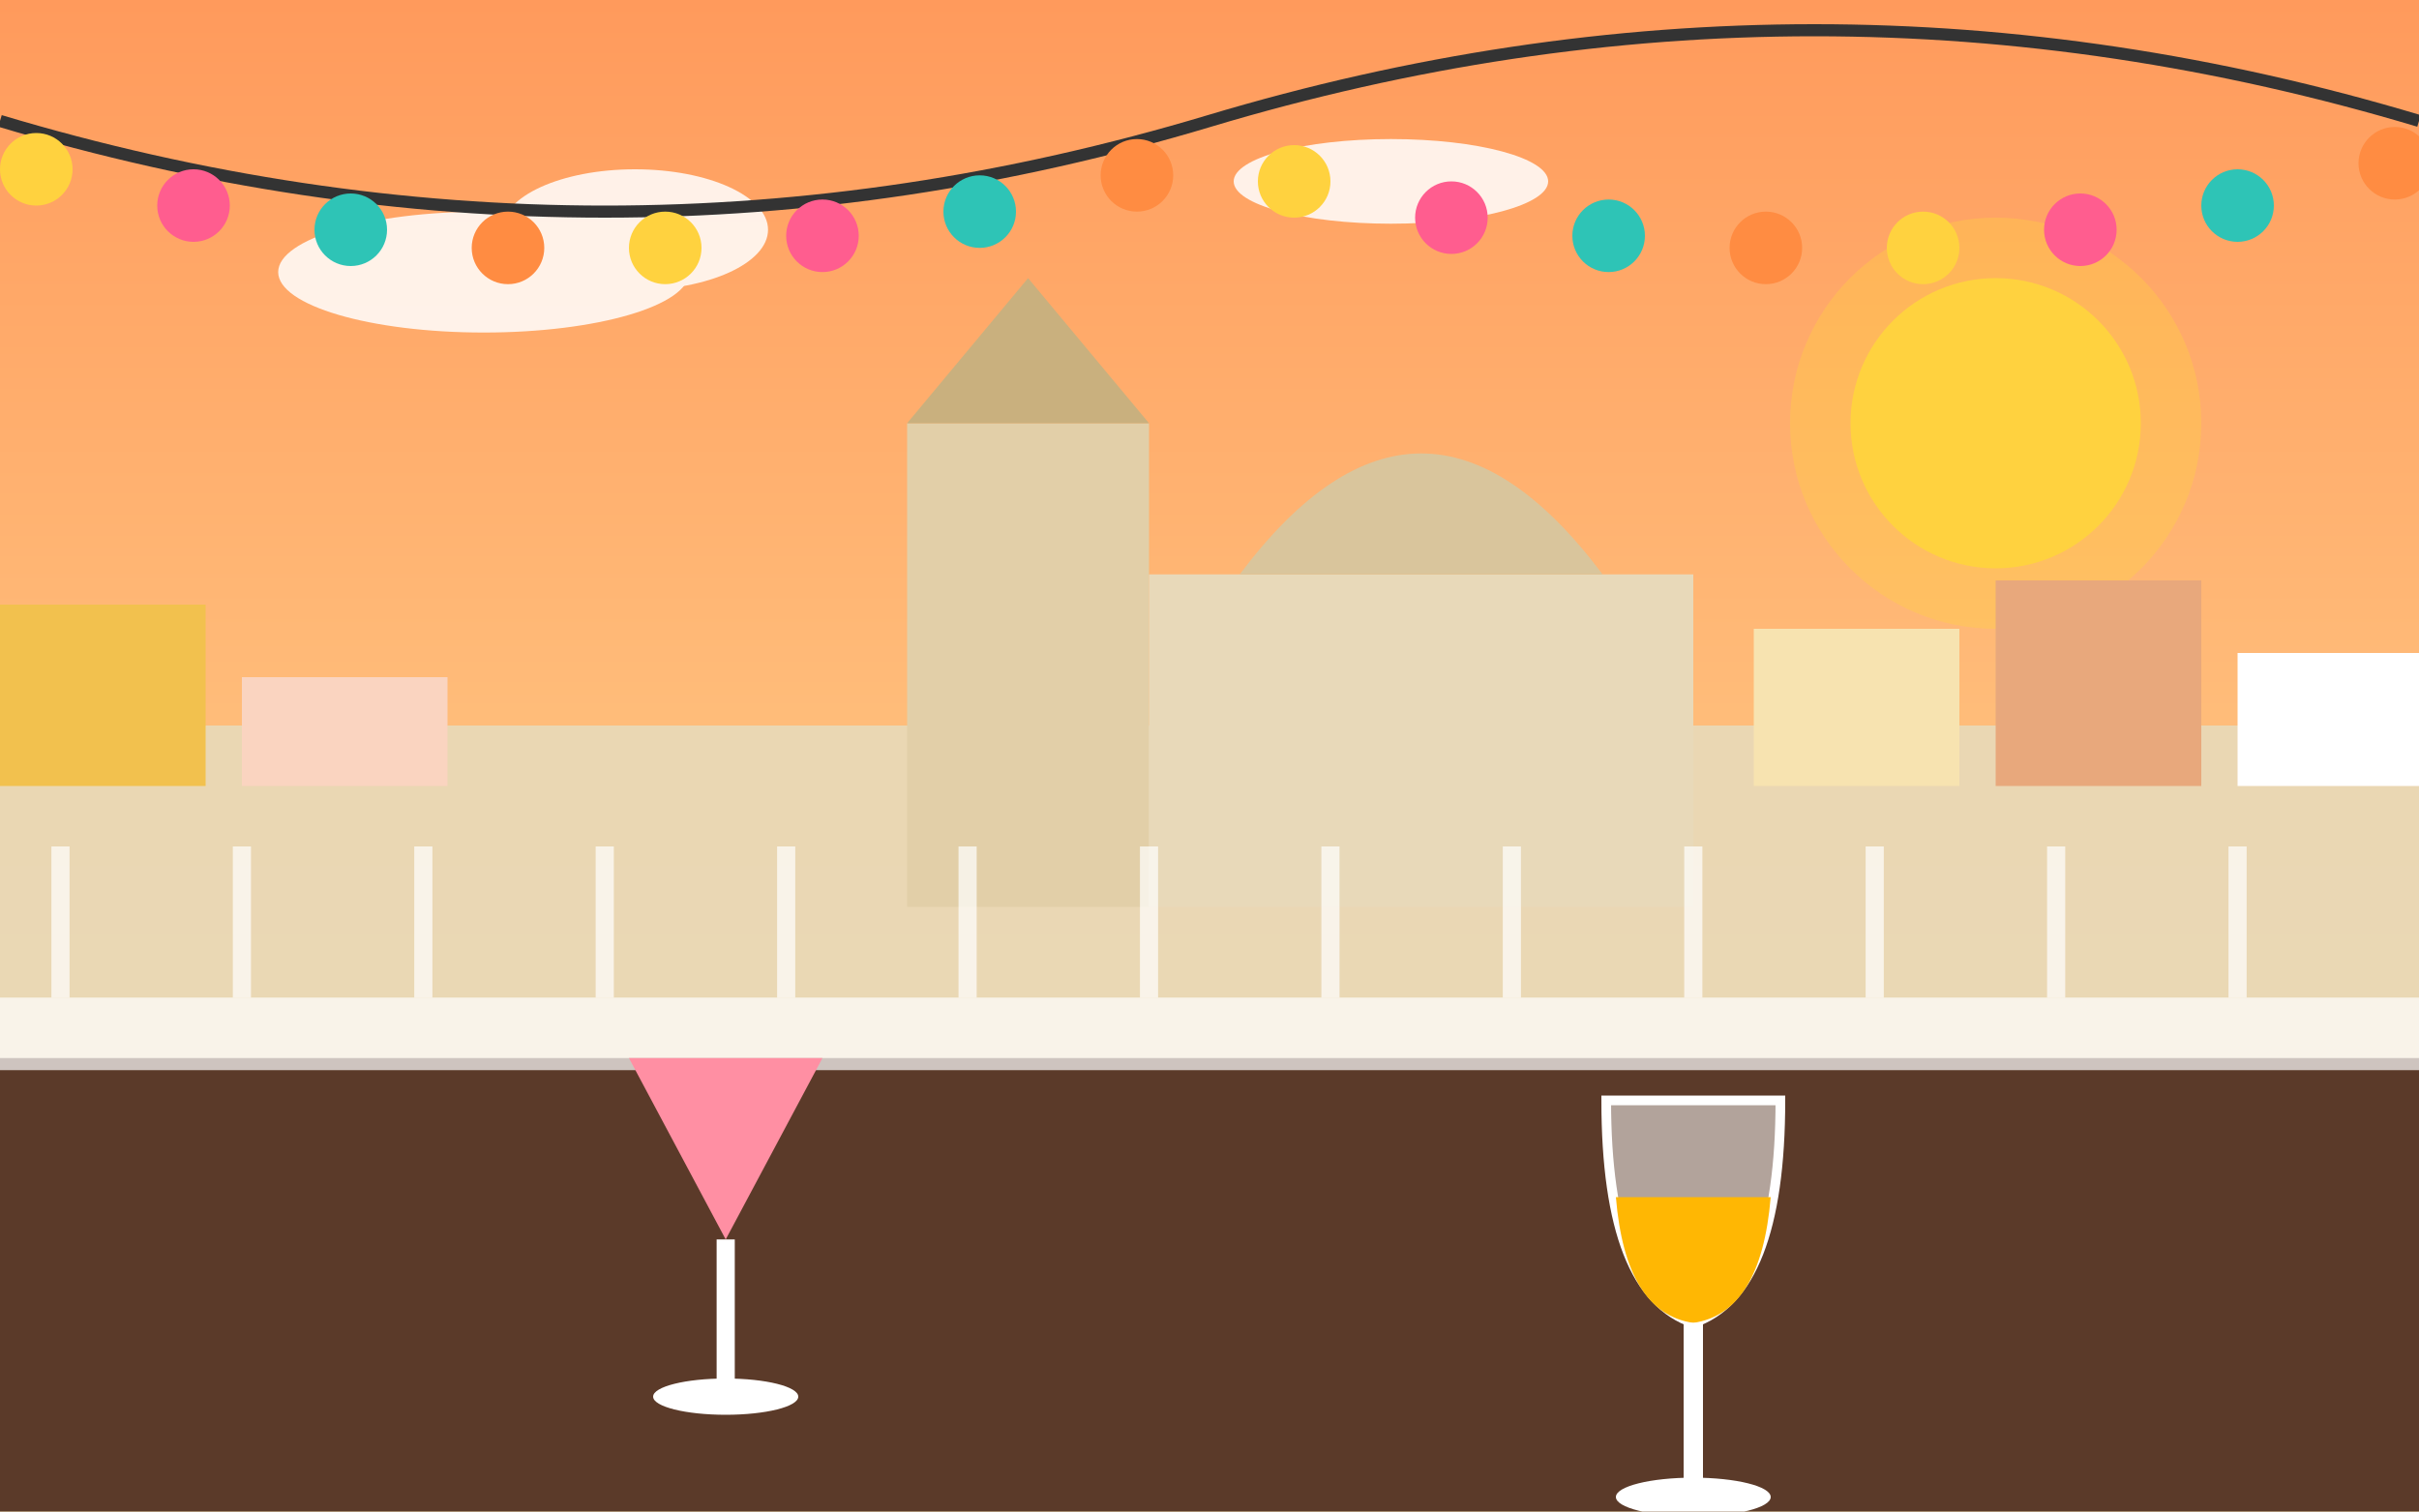
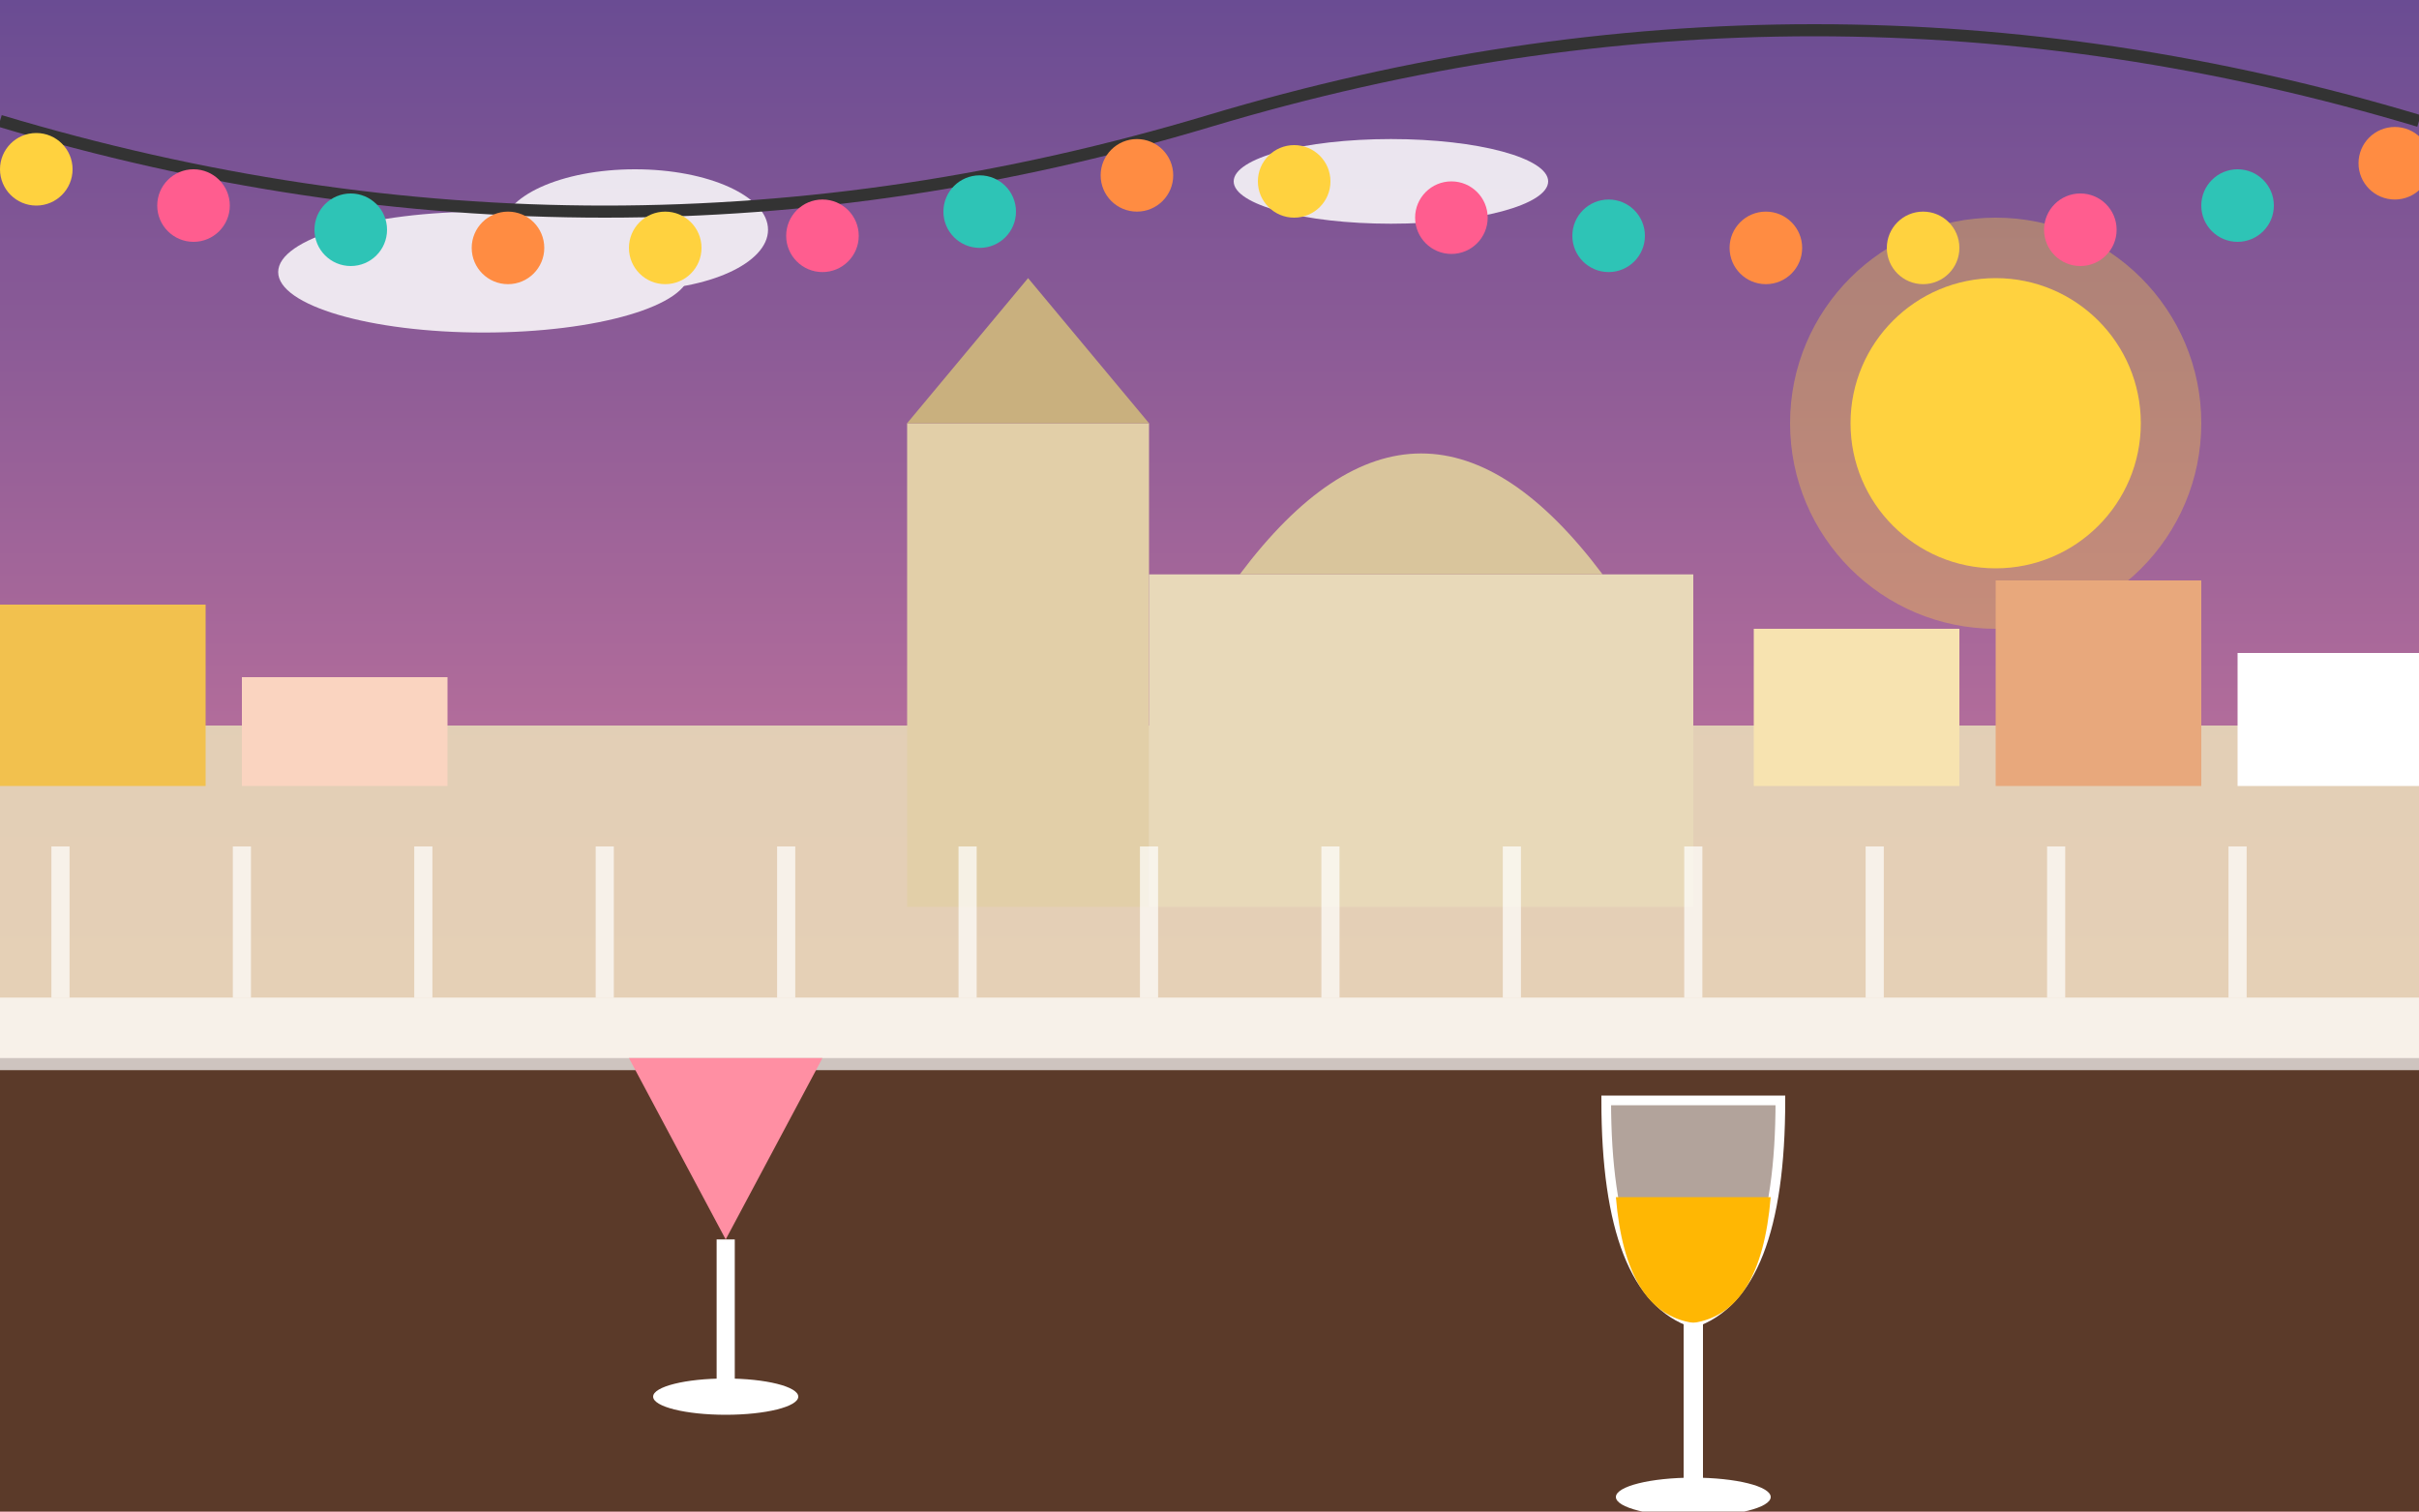
<svg xmlns="http://www.w3.org/2000/svg" viewBox="0 0 400 250" preserveAspectRatio="xMidYMid slice">
  <defs>
-     <linearGradient id="sk21" x1="0" y1="0" x2="0" y2="1">
-       <stop offset="0" stop-color="#FF9A5C" />
-       <stop offset="1" stop-color="#FFE29A" />
+     <linearGradient id="sk20" x1="0" y1="0" x2="0" y2="1">
+       <stop offset="0" stop-color="#6A4C93" />
+       <stop offset="1" stop-color="#FF8FA3" />
    </linearGradient>
  </defs>
-   <rect width="400" height="250" fill="url(#sk21)" />
+   <rect width="400" height="250" fill="url(#sk20)" />
  <circle cx="330" cy="70" r="34" fill="#FFD23F" opacity=".35" />
  <circle cx="330" cy="70" r="24" fill="#FFD23F" />
  <g fill="#fff" opacity=".85">
    <ellipse cx="80" cy="45" rx="34" ry="10" />
    <ellipse cx="105" cy="38" rx="22" ry="10" />
    <ellipse cx="230" cy="30" rx="26" ry="7" />
  </g>
  <rect x="0" y="120" width="400" height="80" fill="#E8D9B9" opacity=".9" />
  <rect x="150" y="70" width="40" height="80" fill="#E2CFA8" />
  <path d="M150 70 l20 -24 l20 24z" fill="#C9B07E" />
  <rect x="190" y="95" width="90" height="55" fill="#E8D9B9" />
  <path d="M205 95 q30 -40 60 0z" fill="#D9C59C" />
  <rect x="0" y="100" width="34" height="30" fill="#F2C14E" />
  <rect x="40" y="112" width="34" height="18" fill="#FAD4C0" />
  <rect x="290" y="104" width="34" height="26" fill="#F7E3B0" />
  <rect x="330" y="96" width="34" height="34" fill="#E8A87C" />
  <rect x="370" y="108" width="34" height="22" fill="#FFF" />
  <rect x="0" y="175" width="400" height="75" fill="#5B3A29" />
  <rect x="0" y="165" width="400" height="12" fill="#fff" opacity=".7" />
  <line x1="10" y1="165" x2="10" y2="140" stroke="#fff" stroke-width="3" opacity=".7" />
  <line x1="40" y1="165" x2="40" y2="140" stroke="#fff" stroke-width="3" opacity=".7" />
  <line x1="70" y1="165" x2="70" y2="140" stroke="#fff" stroke-width="3" opacity=".7" />
  <line x1="100" y1="165" x2="100" y2="140" stroke="#fff" stroke-width="3" opacity=".7" />
  <line x1="130" y1="165" x2="130" y2="140" stroke="#fff" stroke-width="3" opacity=".7" />
  <line x1="160" y1="165" x2="160" y2="140" stroke="#fff" stroke-width="3" opacity=".7" />
  <line x1="190" y1="165" x2="190" y2="140" stroke="#fff" stroke-width="3" opacity=".7" />
  <line x1="220" y1="165" x2="220" y2="140" stroke="#fff" stroke-width="3" opacity=".7" />
  <line x1="250" y1="165" x2="250" y2="140" stroke="#fff" stroke-width="3" opacity=".7" />
  <line x1="280" y1="165" x2="280" y2="140" stroke="#fff" stroke-width="3" opacity=".7" />
  <line x1="310" y1="165" x2="310" y2="140" stroke="#fff" stroke-width="3" opacity=".7" />
  <line x1="340" y1="165" x2="340" y2="140" stroke="#fff" stroke-width="3" opacity=".7" />
  <line x1="370" y1="165" x2="370" y2="140" stroke="#fff" stroke-width="3" opacity=".7" />
  <path d="M0 20 Q100 50 200 20 T400 20" stroke="#333" stroke-width="2" fill="none" />
  <circle cx="6" cy="28" r="6" fill="#FFD23F" />
  <circle cx="32" cy="34" r="6" fill="#FF5D8F" />
  <circle cx="58" cy="38" r="6" fill="#2EC4B6" />
  <circle cx="84" cy="41" r="6" fill="#FF8C42" />
  <circle cx="110" cy="41" r="6" fill="#FFD23F" />
  <circle cx="136" cy="39" r="6" fill="#FF5D8F" />
  <circle cx="162" cy="35" r="6" fill="#2EC4B6" />
  <circle cx="188" cy="29" r="6" fill="#FF8C42" />
  <circle cx="214" cy="30" r="6" fill="#FFD23F" />
  <circle cx="240" cy="36" r="6" fill="#FF5D8F" />
  <circle cx="266" cy="39" r="6" fill="#2EC4B6" />
  <circle cx="292" cy="41" r="6" fill="#FF8C42" />
  <circle cx="318" cy="41" r="6" fill="#FFD23F" />
  <circle cx="344" cy="38" r="6" fill="#FF5D8F" />
  <circle cx="370" cy="34" r="6" fill="#2EC4B6" />
  <circle cx="396" cy="27" r="6" fill="#FF8C42" />
  <g transform="translate(120,215)">
    <path d="M-16 -40 l16 30 l16 -30z" fill="#FF8FA3" />
    <line x1="0" y1="-10" x2="0" y2="14" stroke="#fff" stroke-width="3" />
    <ellipse cx="0" cy="16" rx="12" ry="3" fill="#fff" />
  </g>
  <g transform="translate(280,230) scale(0.8)">
    <path d="M-18 -60 h36 q0 40 -18 46 q-18 -6 -18 -46z" fill="#ffffff88" stroke="#fff" stroke-width="2" />
    <path d="M-16 -40 h32 q-2 24 -16 26 q-14 -2 -16 -26z" fill="#FFB703" />
    <rect x="-2" y="-14" width="4" height="34" fill="#fff" />
    <ellipse cx="0" cy="22" rx="16" ry="4" fill="#fff" />
  </g>
</svg>
